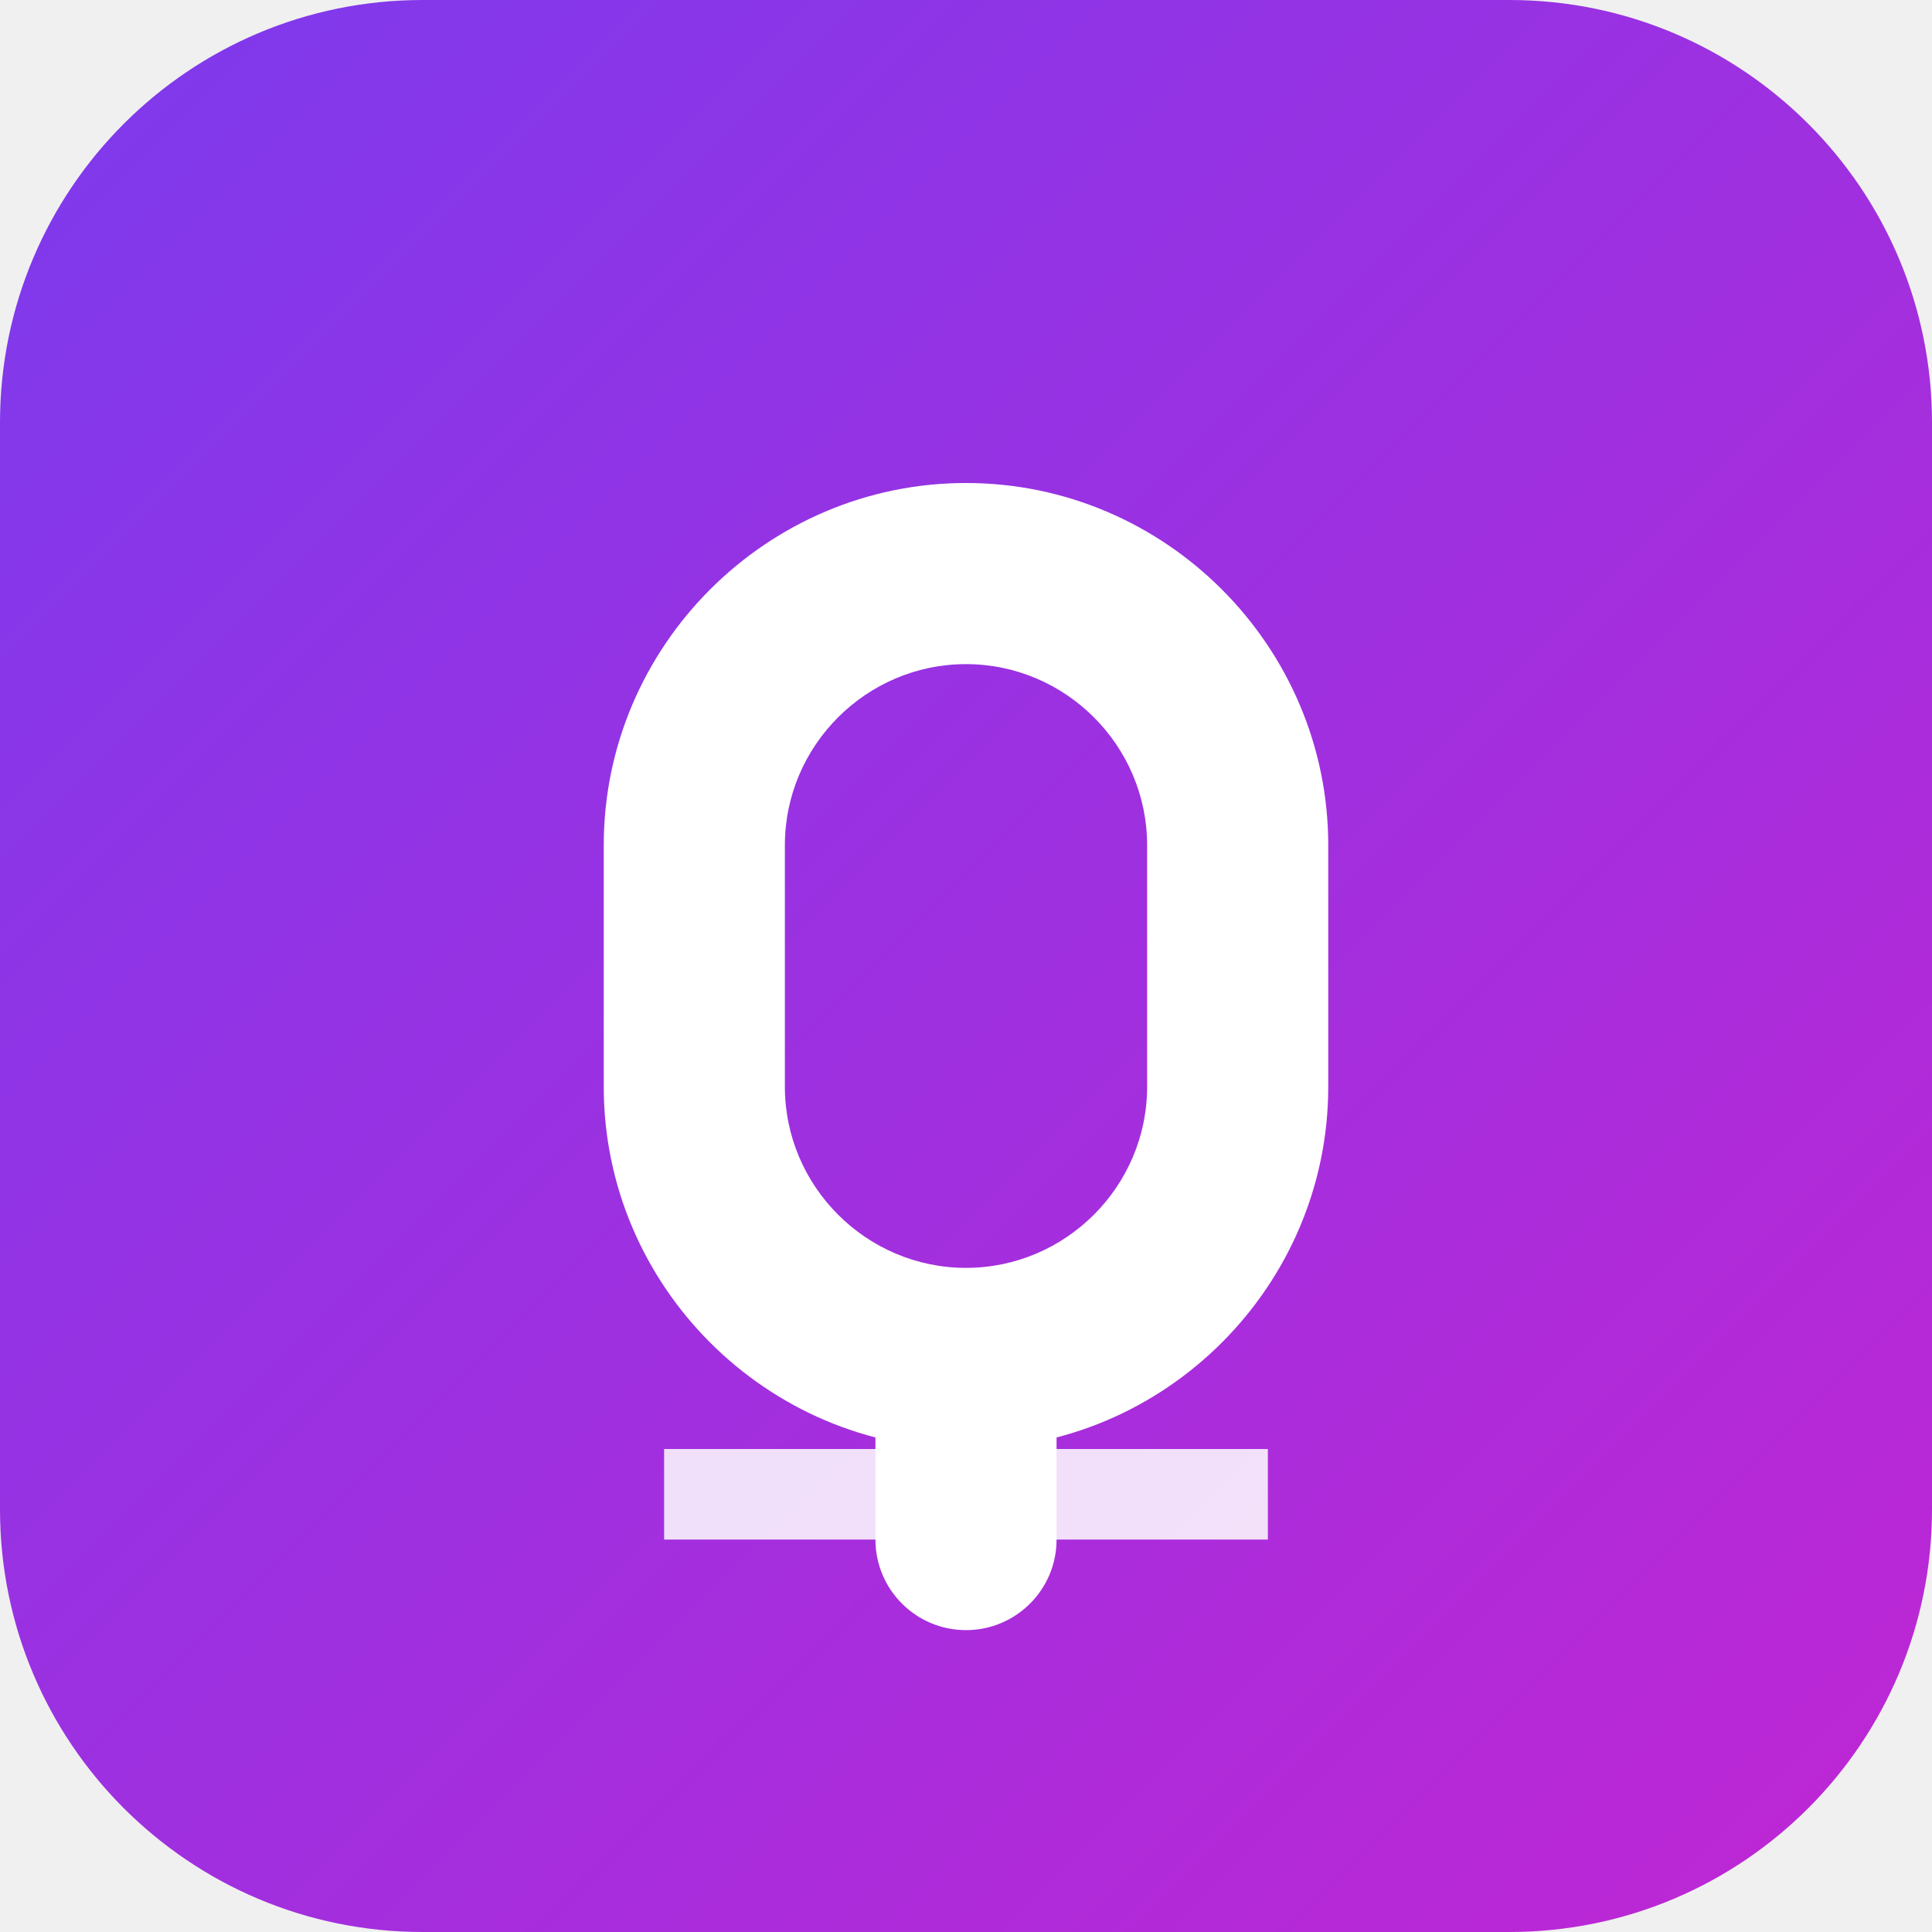
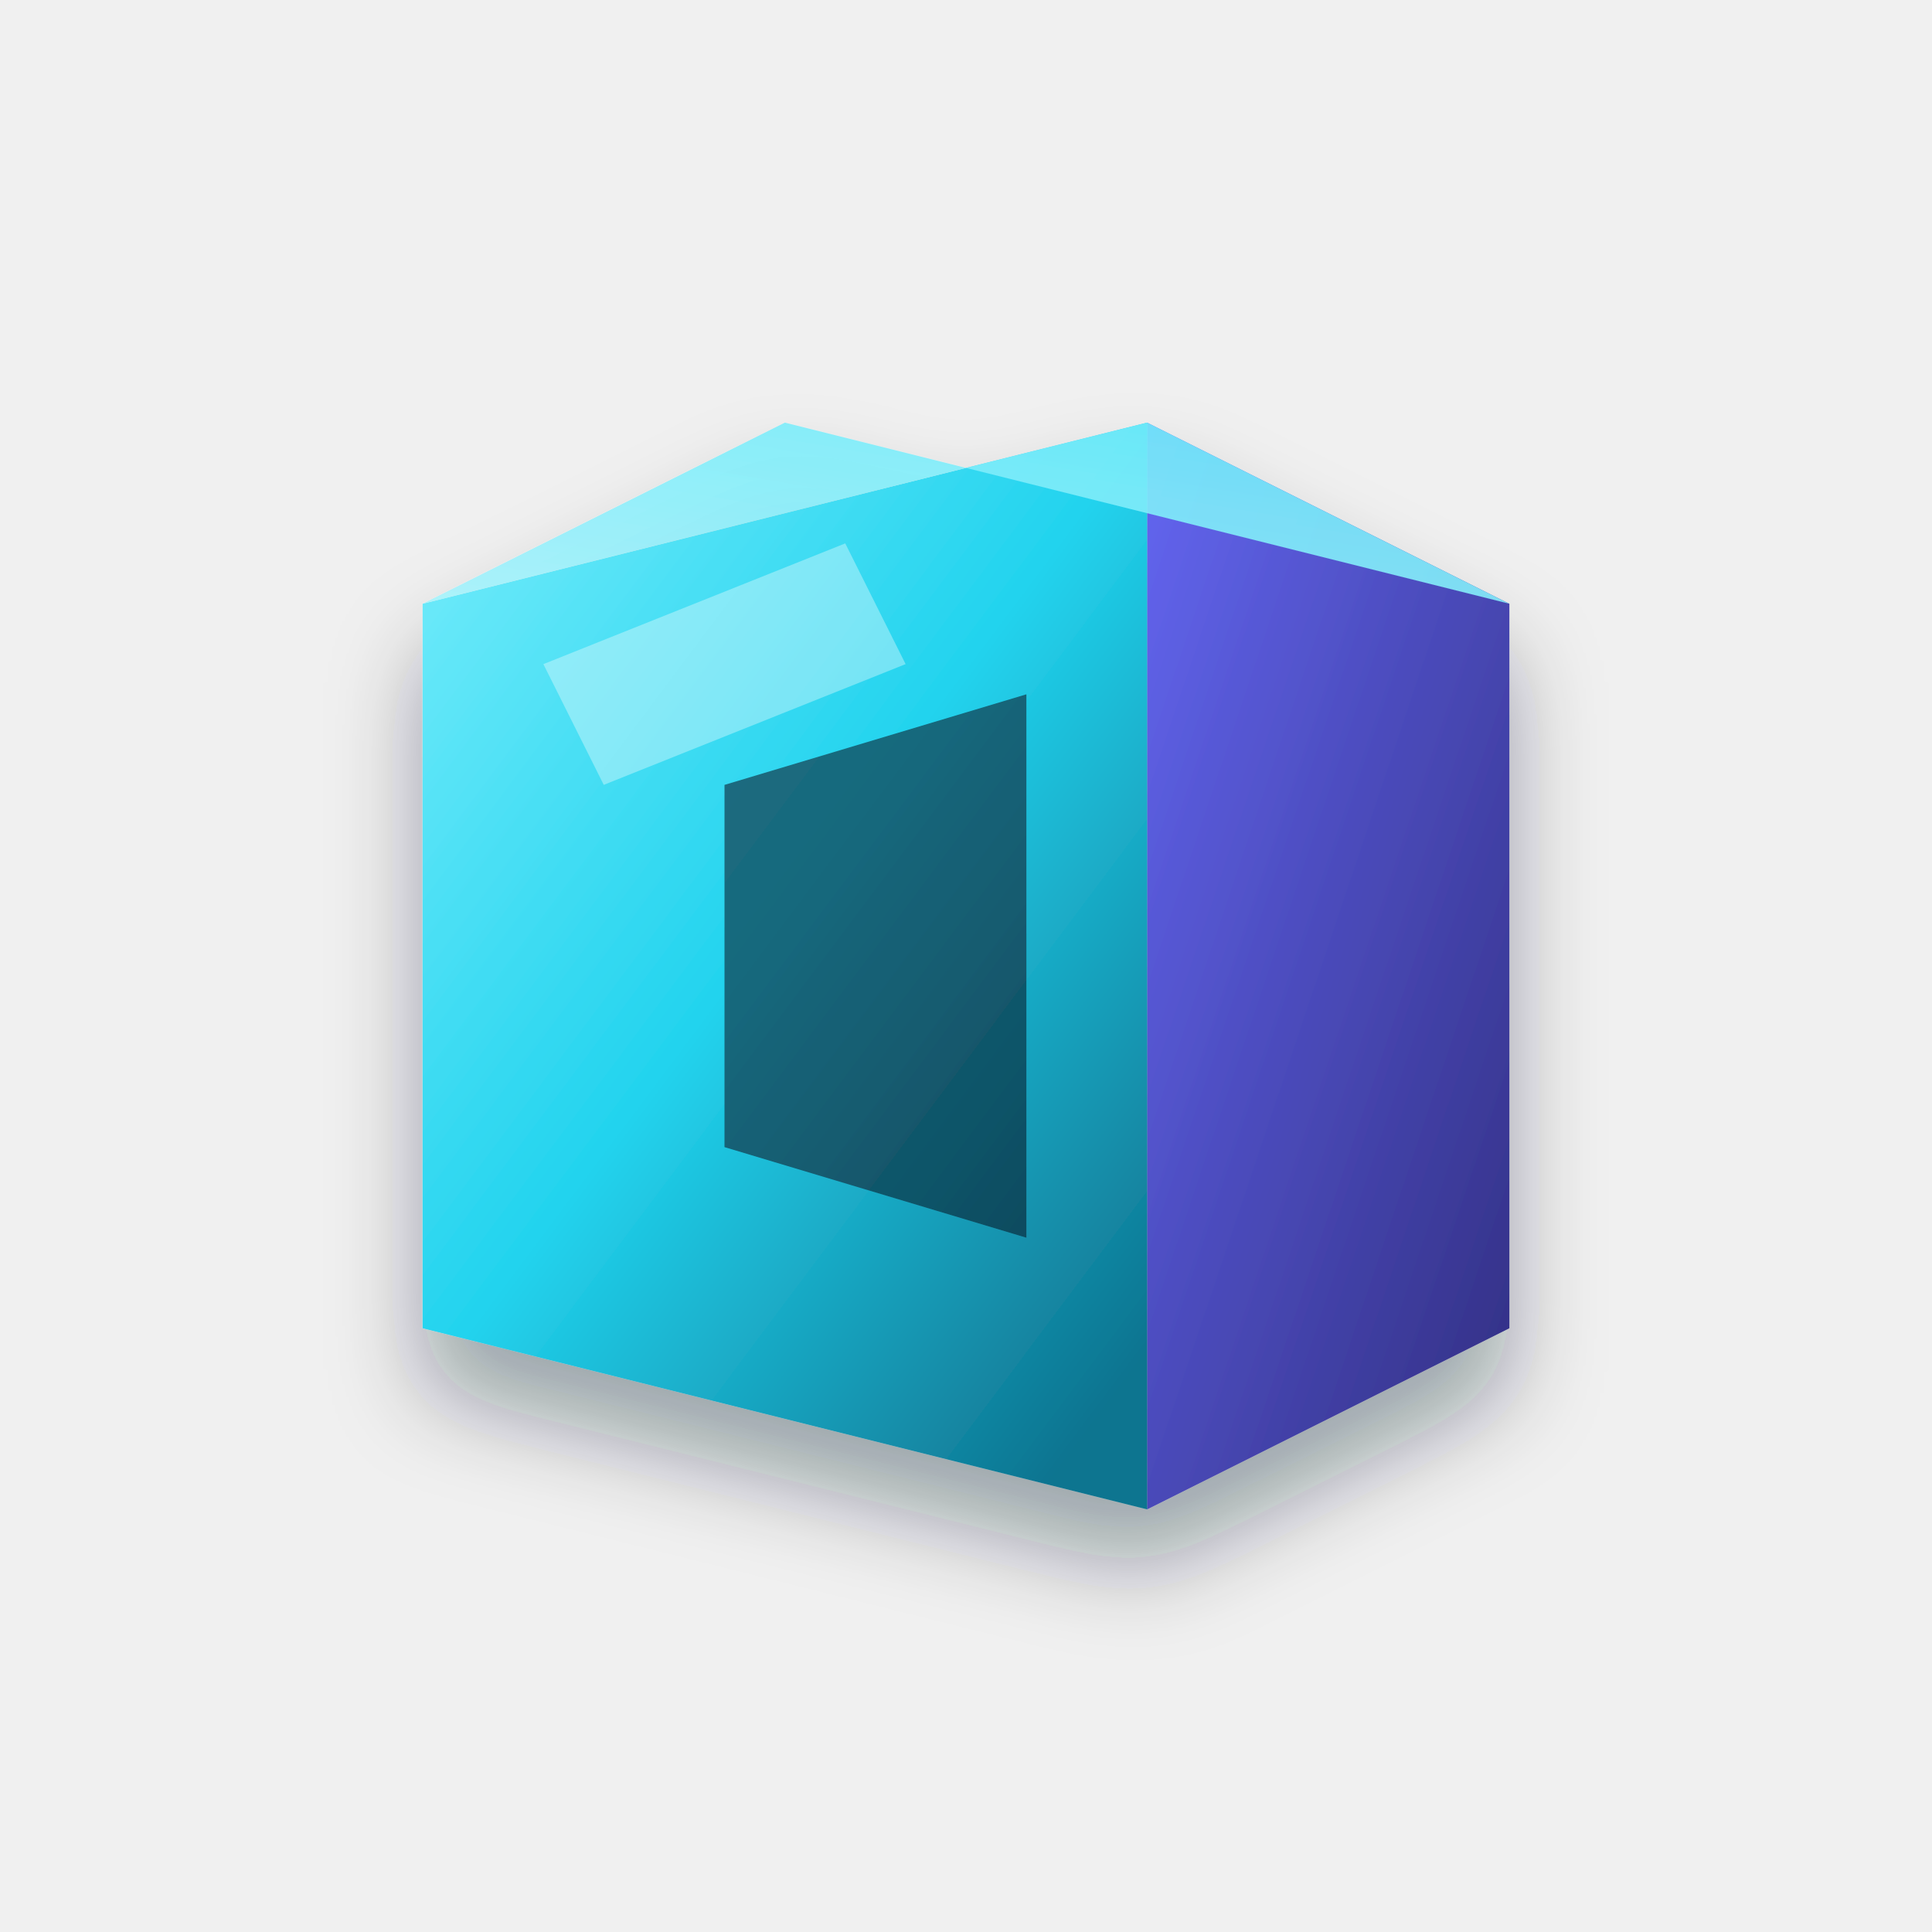
<svg xmlns="http://www.w3.org/2000/svg" viewBox="0 0 64 64" role="img" aria-label="Clarify AI">
  <defs>
-     <linearGradient id="g" x1="0%" y1="0%" x2="100%" y2="100%">
-       <stop offset="0%" stop-color="#7c3aed" />
-       <stop offset="100%" stop-color="#c026d3" />
+     <linearGradient id="face" x1="12%" y1="8%" x2="90%" y2="95%">
+       <stop offset="0%" stop-color="#67e8f9" />
+       <stop offset="45%" stop-color="#22d3ee" />
+       <stop offset="100%" stop-color="#0e7490" />
    </linearGradient>
+     <linearGradient id="side" x1="0%" y1="0%" x2="100%" y2="100%">
+       <stop offset="0%" stop-color="#6366f1" />
+       <stop offset="100%" stop-color="#312e81" />
+     </linearGradient>
+     <linearGradient id="top" x1="0%" y1="100%" x2="100%" y2="0%">
+       <stop offset="0%" stop-color="#a5f3fc" />
+       <stop offset="100%" stop-color="#67e8f9" />
+     </linearGradient>
+     <filter id="soft" x="-20%" y="-20%" width="140%" height="140%">
+       <feDropShadow dx="0" dy="2" stdDeviation="1.5" flood-color="#0f172a" flood-opacity="0.35" />
+     </filter>
  </defs>
-   <rect width="64" height="64" rx="14" fill="url(#g)" />
-   <path fill="#fff" d="M32 16c-6.6 0-12 5.4-12 12v8c0 6.6 5.4 12 12 12s12-5.4 12-12v-8c0-6.6-5.4-12-12-12zm0 6c3.3 0 6 2.7 6 6v8c0 3.3-2.7 6-6 6s-6-2.7-6-6v-8c0-3.3 2.7-6 6-6z" />
-   <rect x="29" y="44" width="6" height="10" rx="3" fill="#fff" />
-   <path fill="#fff" d="M22 48h20v3H22z" opacity=".85" />
+   <g filter="url(#soft)">
+     <path fill="url(#side)" d="M38 14 L50 20 L50 44 L38 50 Z" />
+     <path fill="url(#face)" d="M14 20 L38 14 L38 50 L14 44 Z" />
+     <path fill="url(#top)" opacity="0.9" d="M14 20 L26 14 L50 20 L38 14 Z" />
+     <path fill="#0b1220" opacity="0.55" d="M24 26 L34 23 L34 41 L24 38 Z" />
+     <path fill="#ffffff" opacity="0.35" d="M18 22 L28 18 L30 22 L20 26 Z" />
+   </g>
</svg>
